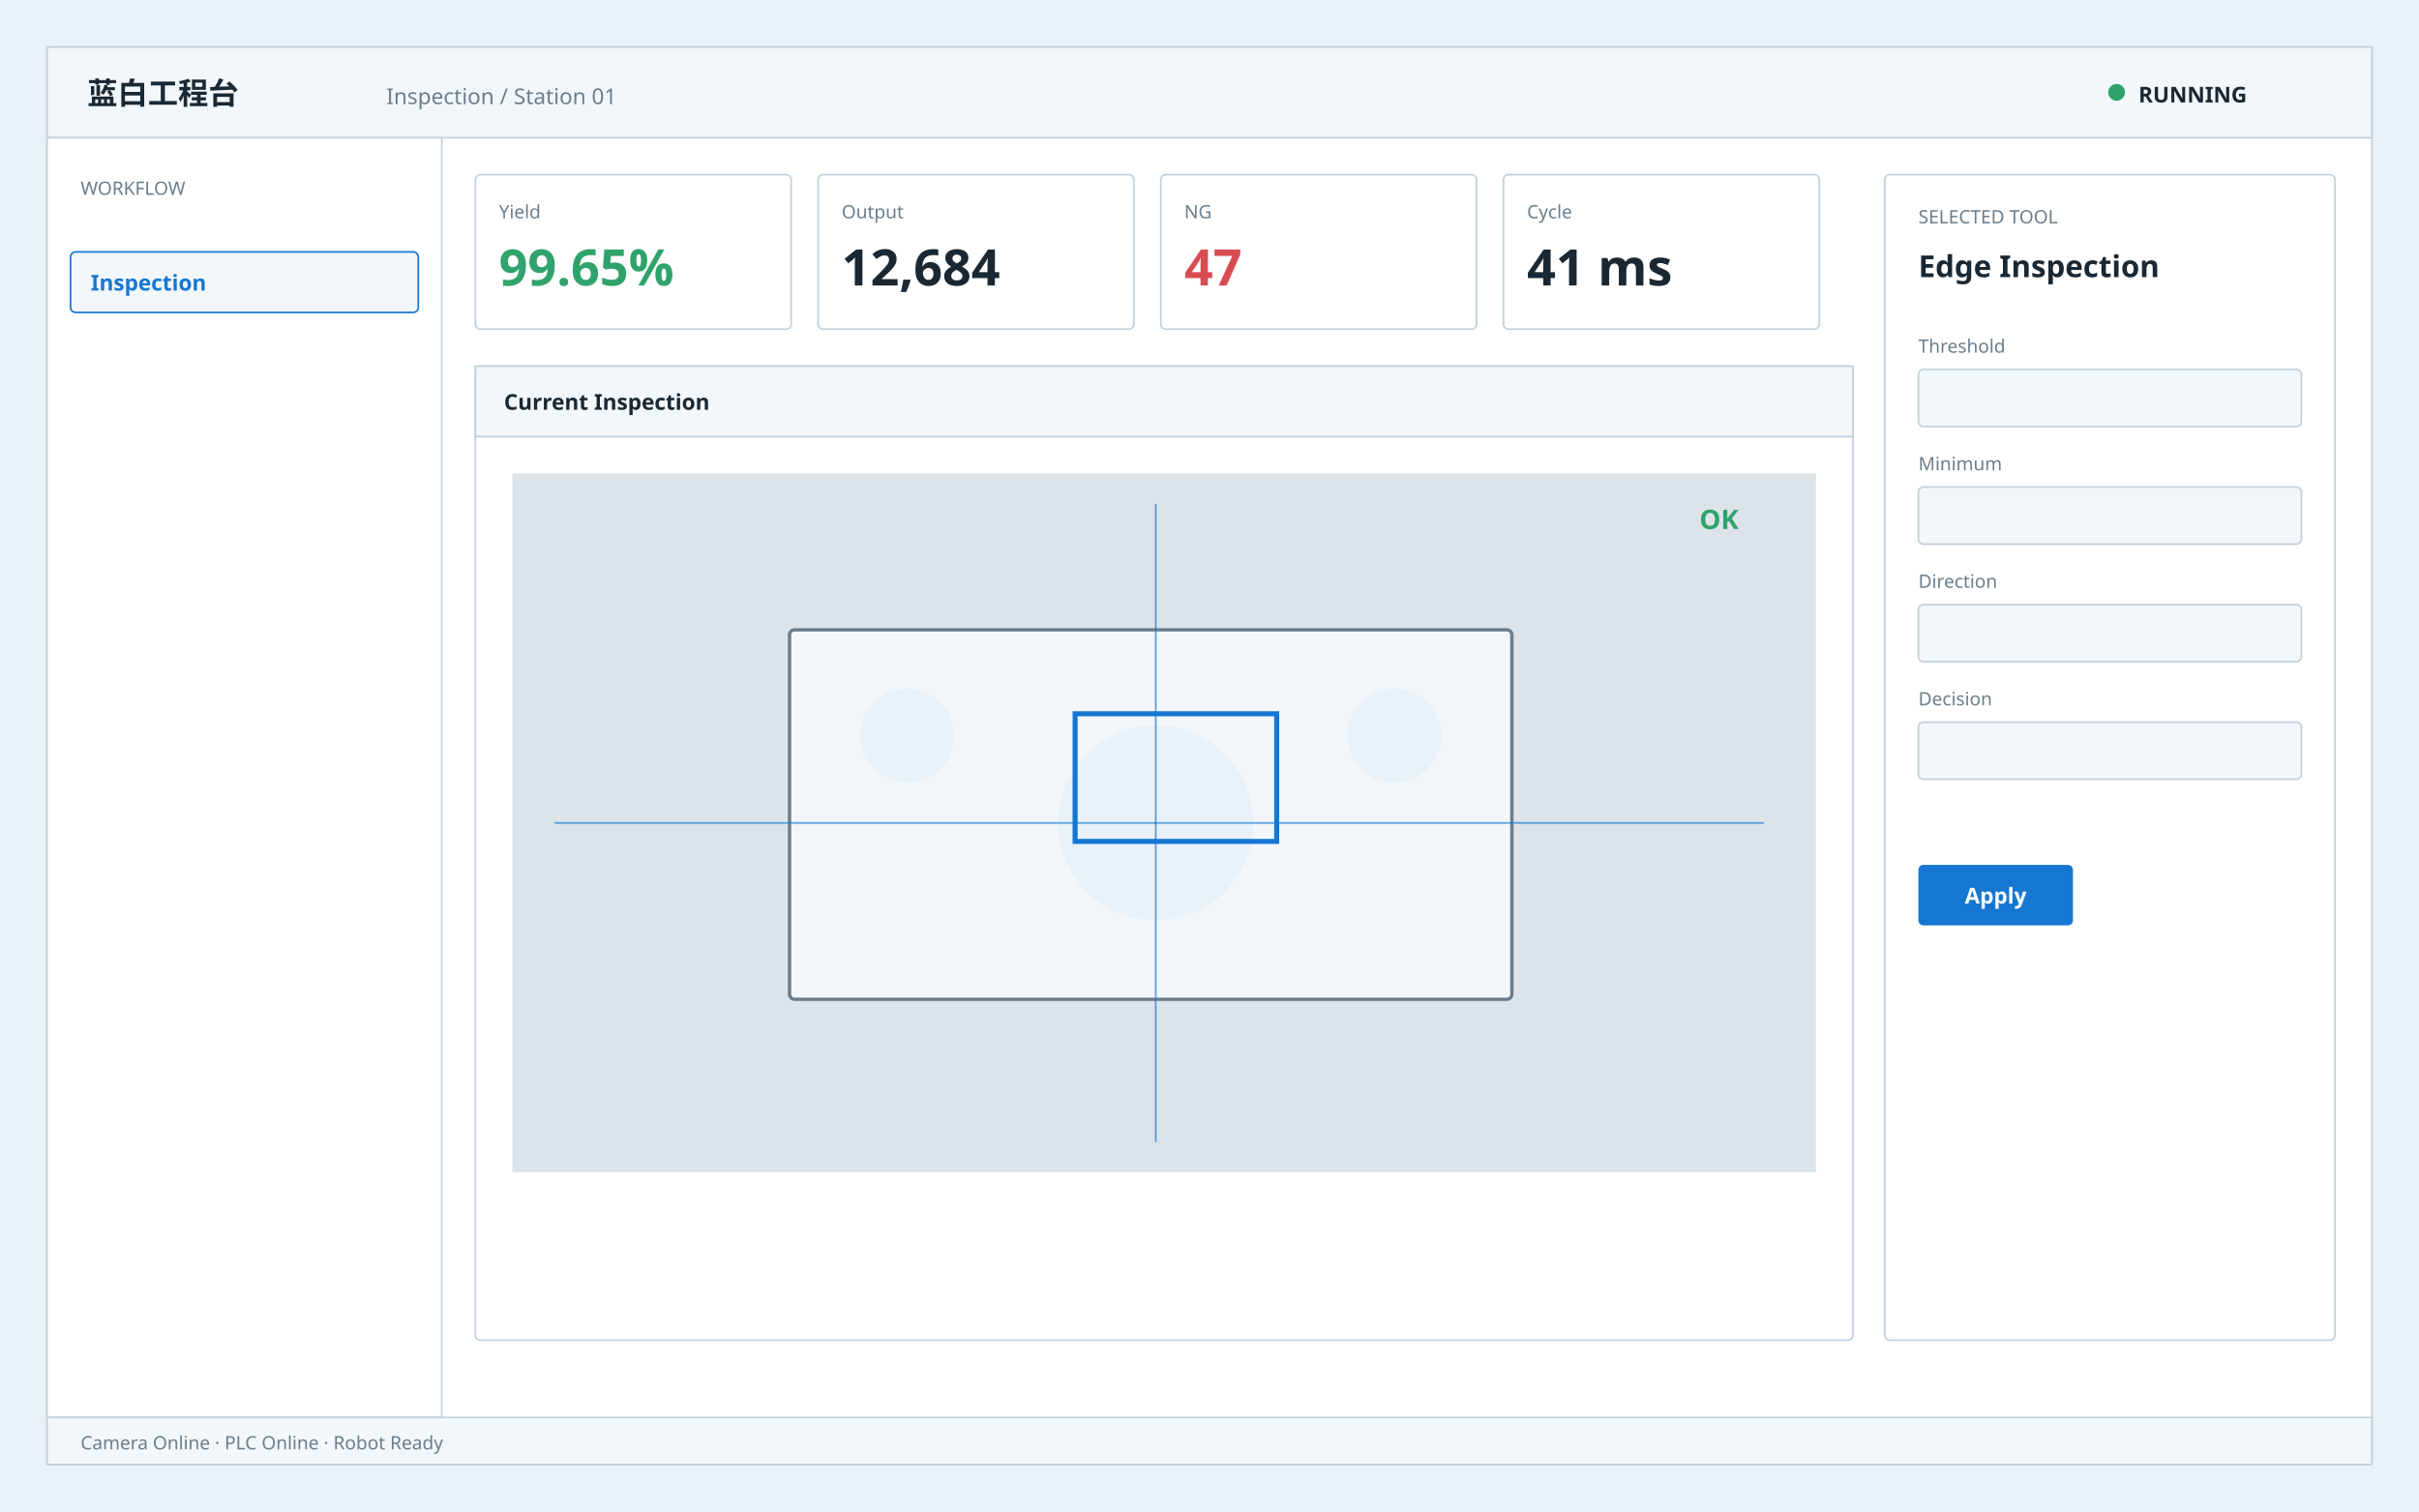
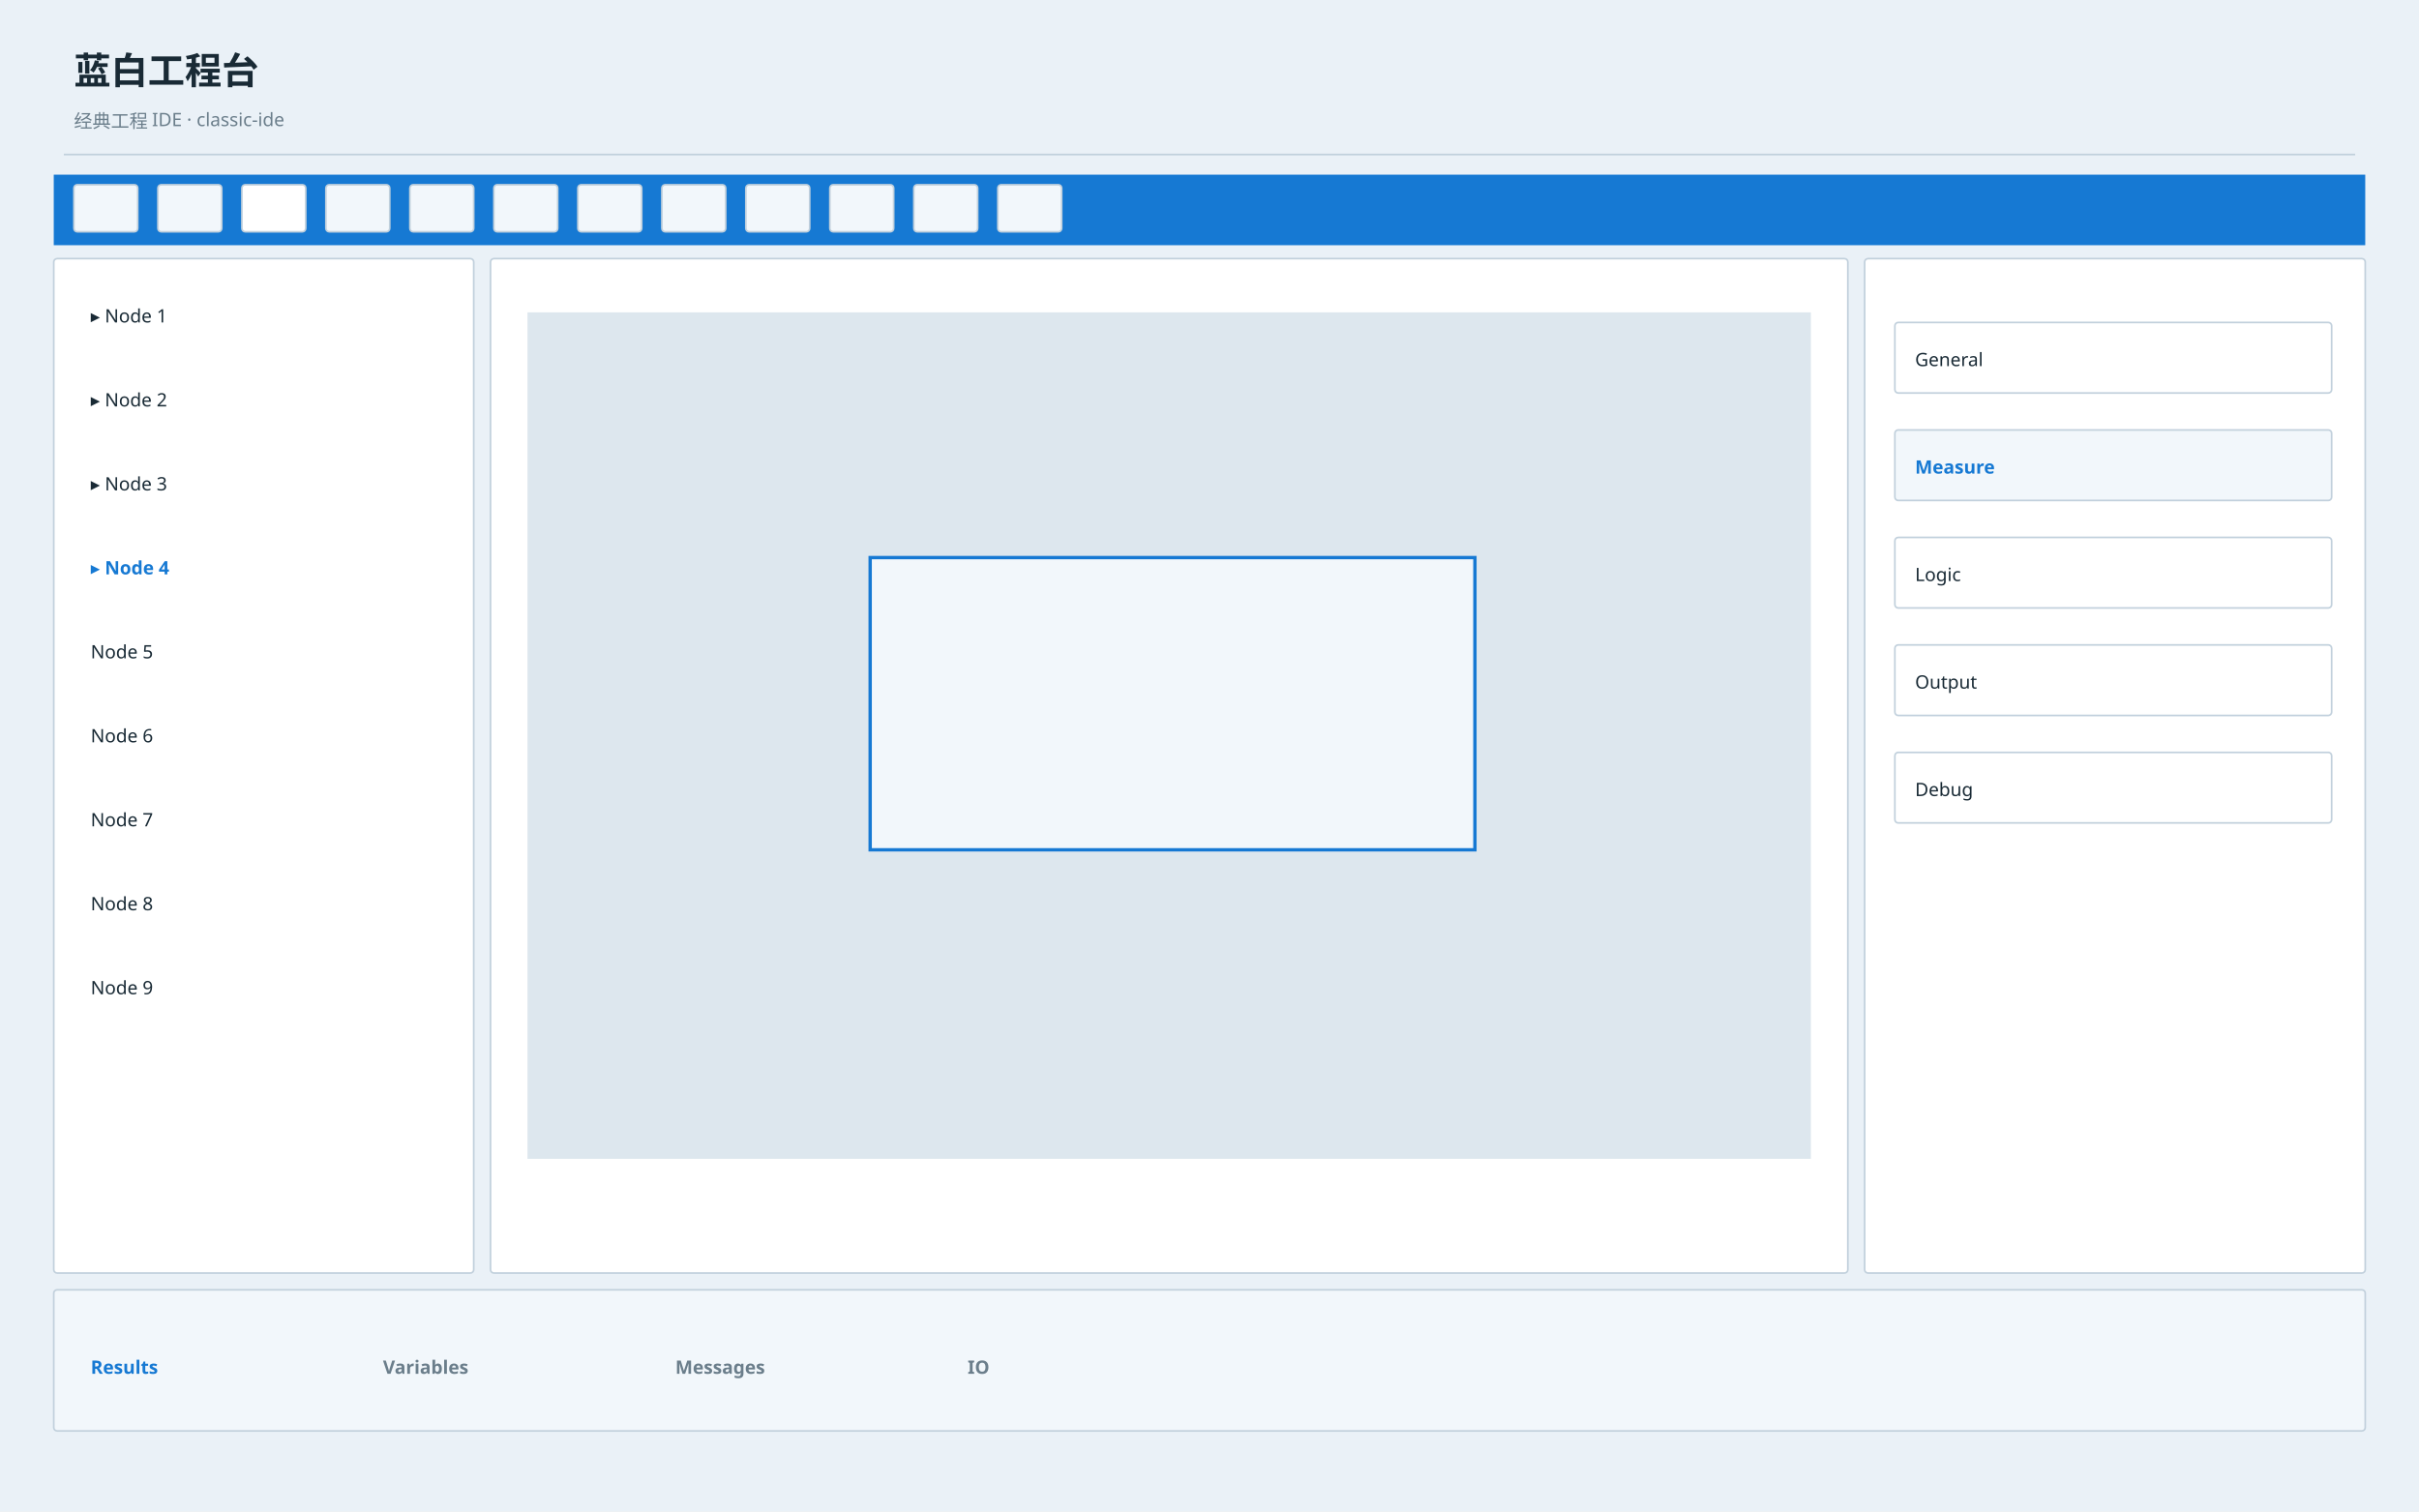
- <svg xmlns="http://www.w3.org/2000/svg" width="1440" height="900">
+ <svg xmlns="http://www.w3.org/2000/svg" width="1440" height="900" viewBox="0 0 1440 900">
  <rect width="1440" height="900" fill="#EAF1F7" />
-   <rect x="28" y="28" width="1384" height="844" rx="5" fill="#FFFFFF" stroke="#C2D0DC" />
-   <rect x="28" y="28" width="1384" height="54" fill="#F2F7FB" stroke="#C2D0DC" />
-   <text x="52" y="62" font-family="system-ui" font-size="18" font-weight="700" fill="#1A2833">蓝白工程台</text>
-   <text x="230" y="62" font-family="system-ui" font-size="13" fill="#6B7D8B">Inspection / Station 01</text>
-   <circle cx="1260" cy="55" r="5" fill="#2FA36B" />
-   <text x="1273" y="61" font-family="system-ui" font-size="13" font-weight="700" fill="#1A2833">RUNNING</text>
-   <rect x="28" y="82" width="235" height="762" fill="#FFFFFF" stroke="#C2D0DC" />
-   <text x="48" y="116" font-family="system-ui" font-size="11" fill="#6B7D8B">WORKFLOW</text>
-   <rect x="42" y="150" width="207" height="36" rx="3" fill="#F2F7FB" stroke="#1677D2" />
-   <text x="54" y="173" font-family="system-ui" font-size="13" font-weight="700" fill="#1677D2">Inspection</text>
-   <rect x="283" y="104" width="188" height="92" rx="3" fill="#FFFFFF" stroke="#C2D0DC" />
-   <text x="297" y="130" font-family="system-ui" font-size="11" fill="#6B7D8B">Yield</text>
-   <text x="297" y="170" font-family="system-ui" font-size="30" font-weight="700" fill="#2FA36B">99.65%</text>
-   <rect x="487" y="104" width="188" height="92" rx="3" fill="#FFFFFF" stroke="#C2D0DC" />
-   <text x="501" y="130" font-family="system-ui" font-size="11" fill="#6B7D8B">Output</text>
-   <text x="501" y="170" font-family="system-ui" font-size="30" font-weight="700" fill="#1A2833">12,684</text>
-   <rect x="691" y="104" width="188" height="92" rx="3" fill="#FFFFFF" stroke="#C2D0DC" />
-   <text x="705" y="130" font-family="system-ui" font-size="11" fill="#6B7D8B">NG</text>
-   <text x="705" y="170" font-family="system-ui" font-size="30" font-weight="700" fill="#D84C52">47</text>
-   <rect x="895" y="104" width="188" height="92" rx="3" fill="#FFFFFF" stroke="#C2D0DC" />
-   <text x="909" y="130" font-family="system-ui" font-size="11" fill="#6B7D8B">Cycle</text>
-   <text x="909" y="170" font-family="system-ui" font-size="30" font-weight="700" fill="#1A2833">41 ms</text>
-   <rect x="283" y="218" width="820" height="580" rx="3" fill="#FFFFFF" stroke="#C2D0DC" />
-   <rect x="283" y="218" width="820" height="42" fill="#F2F7FB" stroke="#C2D0DC" />
-   <text x="300" y="244" font-family="system-ui" font-size="13" font-weight="700" fill="#1A2833">Current Inspection</text>
-   <rect x="305" y="282" width="776" height="416" fill="#DCE4EA" />
-   <rect x="470" y="375" width="430" height="220" rx="3" fill="#F2F7FB" stroke="#6B7D8B" stroke-width="2" />
-   <circle cx="540" cy="438" r="28" fill="#EAF1F7" />
-   <circle cx="830" cy="438" r="28" fill="#EAF1F7" />
-   <circle cx="688" cy="490" r="58" fill="#EAF1F7" />
-   <rect x="640" y="425" width="120" height="76" fill="none" stroke="#1677D2" stroke-width="3" />
-   <line x1="688" y1="300" x2="688" y2="680" stroke="#1677D2" opacity=".7" />
-   <line x1="330" y1="490" x2="1050" y2="490" stroke="#1677D2" opacity=".7" />
-   <text x="1035" y="315" text-anchor="end" font-family="system-ui" font-size="16" font-weight="700" fill="#2FA36B">OK</text>
-   <rect x="1122" y="104" width="268" height="694" rx="3" fill="#FFFFFF" stroke="#C2D0DC" />
-   <text x="1142" y="133" font-family="system-ui" font-size="11" fill="#6B7D8B">SELECTED TOOL</text>
-   <text x="1142" y="165" font-family="system-ui" font-size="18" font-weight="700" fill="#1A2833">Edge Inspection</text>
-   <text x="1142" y="210" font-family="system-ui" font-size="11" fill="#6B7D8B">Threshold</text>
-   <rect x="1142" y="220" width="228" height="34" rx="3" fill="#F2F7FB" stroke="#C2D0DC" />
-   <text x="1142" y="280" font-family="system-ui" font-size="11" fill="#6B7D8B">Minimum</text>
-   <rect x="1142" y="290" width="228" height="34" rx="3" fill="#F2F7FB" stroke="#C2D0DC" />
-   <text x="1142" y="350" font-family="system-ui" font-size="11" fill="#6B7D8B">Direction</text>
-   <rect x="1142" y="360" width="228" height="34" rx="3" fill="#F2F7FB" stroke="#C2D0DC" />
-   <text x="1142" y="420" font-family="system-ui" font-size="11" fill="#6B7D8B">Decision</text>
-   <rect x="1142" y="430" width="228" height="34" rx="3" fill="#F2F7FB" stroke="#C2D0DC" />
-   <rect x="1142" y="515" width="92" height="36" rx="3" fill="#1677D2" />
-   <text x="1188" y="538" text-anchor="middle" font-family="system-ui" font-size="13" font-weight="700" fill="#fff">Apply</text>
-   <rect x="28" y="844" width="1384" height="28" fill="#F2F7FB" stroke="#C2D0DC" />
-   <text x="48" y="863" font-family="system-ui" font-size="11" fill="#6B7D8B">Camera Online · PLC Online · Robot Ready</text>
+   <text x="44" y="50" font-family="system-ui,Noto Sans SC" font-size="22" font-weight="700" fill="#192A35">蓝白工程台</text>
+   <text x="44" y="76" font-family="system-ui,Noto Sans SC" font-size="11" font-weight="400" fill="#6B7E8B">经典工程 IDE · classic-ide</text>
+   <line x1="38" y1="92" x2="1402" y2="92" stroke="#C1D0DC" />
+   <rect x="32" y="104" width="1376" height="42" fill="#1679D3" />
+   <rect x="44" y="110" width="38" height="28" rx="2" fill="#F2F7FB" stroke="#C1D0DC" stroke-width="1" />
+   <rect x="94" y="110" width="38" height="28" rx="2" fill="#F2F7FB" stroke="#C1D0DC" stroke-width="1" />
+   <rect x="144" y="110" width="38" height="28" rx="2" fill="#FFFFFF" stroke="#C1D0DC" stroke-width="1" />
+   <rect x="194" y="110" width="38" height="28" rx="2" fill="#F2F7FB" stroke="#C1D0DC" stroke-width="1" />
+   <rect x="244" y="110" width="38" height="28" rx="2" fill="#F2F7FB" stroke="#C1D0DC" stroke-width="1" />
+   <rect x="294" y="110" width="38" height="28" rx="2" fill="#F2F7FB" stroke="#C1D0DC" stroke-width="1" />
+   <rect x="344" y="110" width="38" height="28" rx="2" fill="#F2F7FB" stroke="#C1D0DC" stroke-width="1" />
+   <rect x="394" y="110" width="38" height="28" rx="2" fill="#F2F7FB" stroke="#C1D0DC" stroke-width="1" />
+   <rect x="444" y="110" width="38" height="28" rx="2" fill="#F2F7FB" stroke="#C1D0DC" stroke-width="1" />
+   <rect x="494" y="110" width="38" height="28" rx="2" fill="#F2F7FB" stroke="#C1D0DC" stroke-width="1" />
+   <rect x="544" y="110" width="38" height="28" rx="2" fill="#F2F7FB" stroke="#C1D0DC" stroke-width="1" />
+   <rect x="594" y="110" width="38" height="28" rx="2" fill="#F2F7FB" stroke="#C1D0DC" stroke-width="1" />
+   <rect x="32" y="154" width="250" height="604" rx="2" fill="#FFFFFF" stroke="#C1D0DC" stroke-width="1" />
+   <rect x="292" y="154" width="808" height="604" rx="2" fill="#FFFFFF" stroke="#C1D0DC" stroke-width="1" />
+   <rect x="1110" y="154" width="298" height="604" rx="2" fill="#FFFFFF" stroke="#C1D0DC" stroke-width="1" />
+   <rect x="32" y="768" width="1376" height="84" rx="2" fill="#F2F7FB" stroke="#C1D0DC" stroke-width="1" />
+   <text x="54" y="192" font-family="system-ui,Noto Sans SC" font-size="11" font-weight="400" fill="#192A35">▸ Node 1</text>
+   <text x="54" y="242" font-family="system-ui,Noto Sans SC" font-size="11" font-weight="400" fill="#192A35">▸ Node 2</text>
+   <text x="54" y="292" font-family="system-ui,Noto Sans SC" font-size="11" font-weight="400" fill="#192A35">▸ Node 3</text>
+   <text x="54" y="342" font-family="system-ui,Noto Sans SC" font-size="11" font-weight="700" fill="#1679D3">▸ Node 4</text>
+   <text x="54" y="392" font-family="system-ui,Noto Sans SC" font-size="11" font-weight="400" fill="#192A35">Node 5</text>
+   <text x="54" y="442" font-family="system-ui,Noto Sans SC" font-size="11" font-weight="400" fill="#192A35">Node 6</text>
+   <text x="54" y="492" font-family="system-ui,Noto Sans SC" font-size="11" font-weight="400" fill="#192A35">Node 7</text>
+   <text x="54" y="542" font-family="system-ui,Noto Sans SC" font-size="11" font-weight="400" fill="#192A35">Node 8</text>
+   <text x="54" y="592" font-family="system-ui,Noto Sans SC" font-size="11" font-weight="400" fill="#192A35">Node 9</text>
+   <rect x="314" y="186" width="764" height="504" fill="#DDE7EE" />
+   <rect x="518" y="332" width="360" height="174" fill="#F2F7FB" stroke="#1679D3" stroke-width="2" />
+   <rect x="1128" y="192" width="260" height="42" rx="2" fill="#FFFFFF" stroke="#C1D0DC" stroke-width="1" />
+   <text x="1140" y="218" font-family="system-ui,Noto Sans SC" font-size="11" font-weight="400" fill="#192A35">General</text>
+   <rect x="1128" y="256" width="260" height="42" rx="2" fill="#F2F7FB" stroke="#C1D0DC" stroke-width="1" />
+   <text x="1140" y="282" font-family="system-ui,Noto Sans SC" font-size="11" font-weight="700" fill="#1679D3">Measure</text>
+   <rect x="1128" y="320" width="260" height="42" rx="2" fill="#FFFFFF" stroke="#C1D0DC" stroke-width="1" />
+   <text x="1140" y="346" font-family="system-ui,Noto Sans SC" font-size="11" font-weight="400" fill="#192A35">Logic</text>
+   <rect x="1128" y="384" width="260" height="42" rx="2" fill="#FFFFFF" stroke="#C1D0DC" stroke-width="1" />
+   <text x="1140" y="410" font-family="system-ui,Noto Sans SC" font-size="11" font-weight="400" fill="#192A35">Output</text>
+   <rect x="1128" y="448" width="260" height="42" rx="2" fill="#FFFFFF" stroke="#C1D0DC" stroke-width="1" />
+   <text x="1140" y="474" font-family="system-ui,Noto Sans SC" font-size="11" font-weight="400" fill="#192A35">Debug</text>
+   <text x="54" y="818" font-family="system-ui,Noto Sans SC" font-size="11" font-weight="700" fill="#1679D3">Results</text>
+   <text x="228" y="818" font-family="system-ui,Noto Sans SC" font-size="11" font-weight="700" fill="#6B7E8B">Variables</text>
+   <text x="402" y="818" font-family="system-ui,Noto Sans SC" font-size="11" font-weight="700" fill="#6B7E8B">Messages</text>
+   <text x="576" y="818" font-family="system-ui,Noto Sans SC" font-size="11" font-weight="700" fill="#6B7E8B">IO</text>
</svg>
